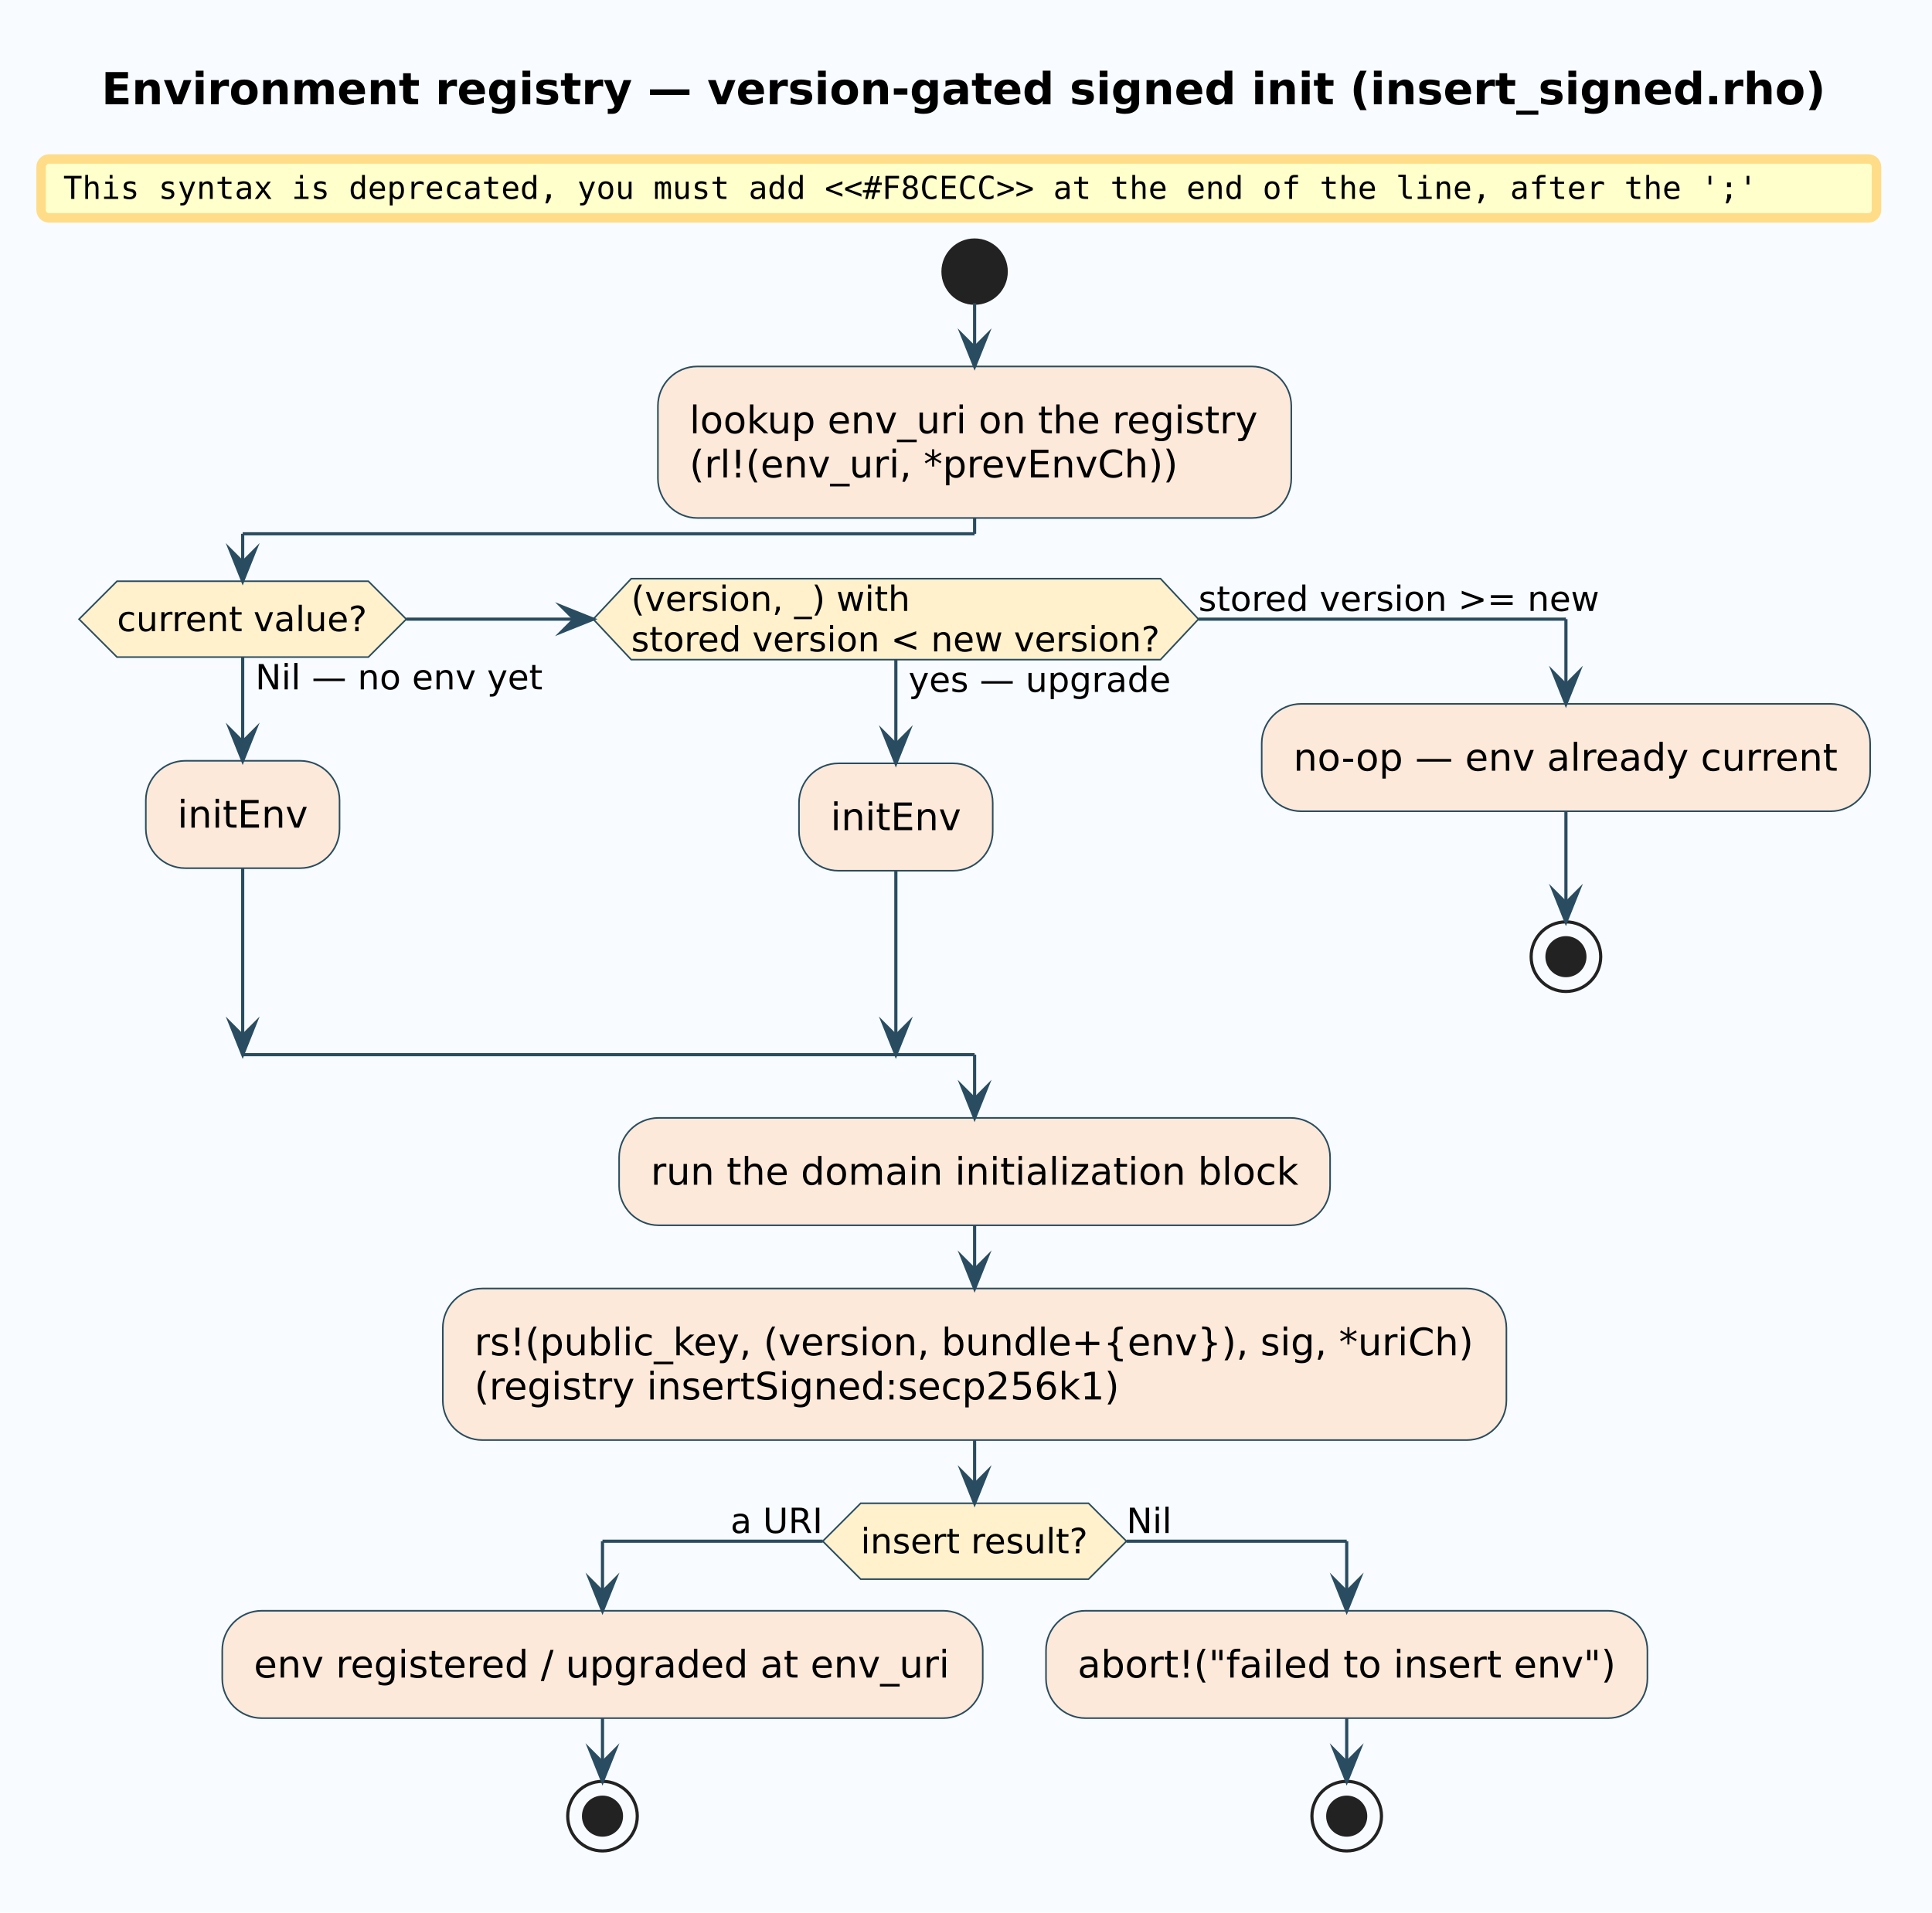
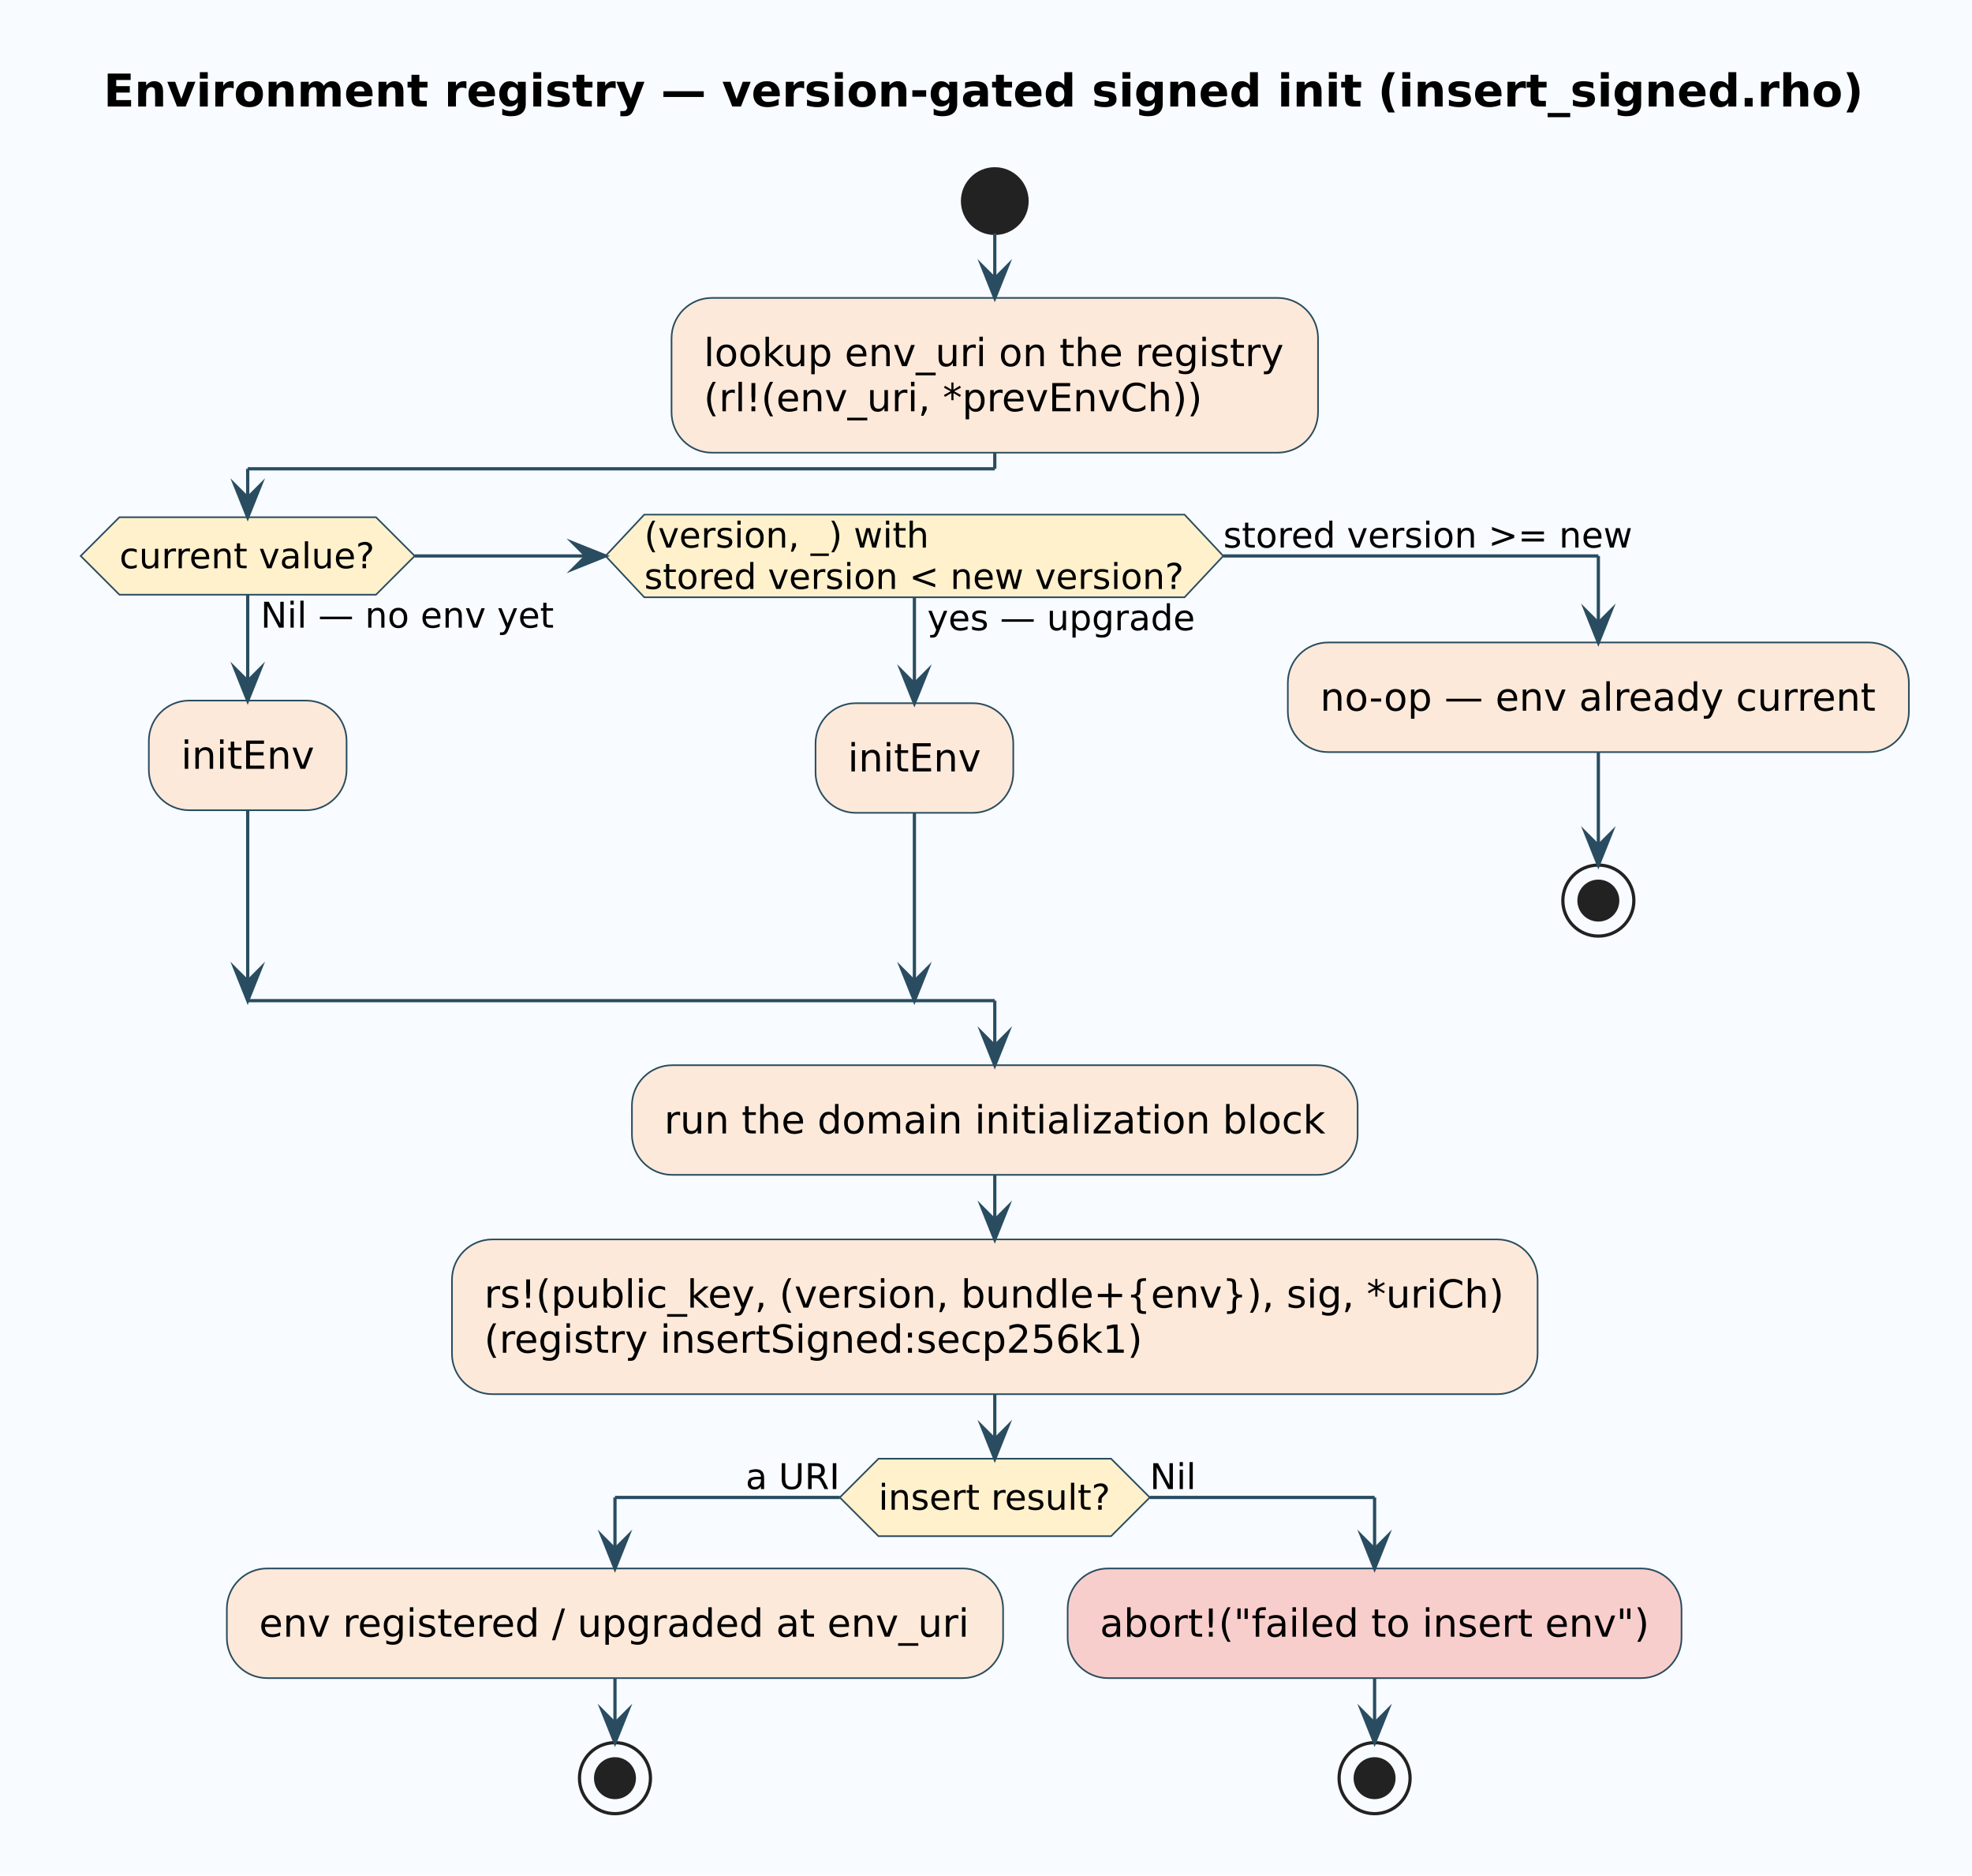
- <svg xmlns="http://www.w3.org/2000/svg" contentStyleType="text/css" data-diagram-type="ACTIVITY" height="605px" preserveAspectRatio="none" style="width:611px;height:605px;background:#F8FBFF;" version="1.1" viewBox="0 0 611 605" width="611px" zoomAndPan="magnify">
+ <svg xmlns="http://www.w3.org/2000/svg" contentStyleType="text/css" data-diagram-type="ACTIVITY" height="581px" preserveAspectRatio="none" style="width:611px;height:581px;background:#F8FBFF;" version="1.1" viewBox="0 0 611 581" width="611px" zoomAndPan="magnify">
  <defs />
  <g>
-     <rect fill="#F8FBFF" height="605" style="stroke:none;stroke-width:1;" width="611" x="0" y="0" />
+     <rect fill="#F8FBFF" height="581" style="stroke:none;stroke-width:1;" width="611" x="0" y="0" />
    <g class="title" data-source-line="13">
      <text fill="#000000" font-family="'DejaVu Sans'" font-size="14" font-weight="700" lengthAdjust="spacing" textLength="545.262" x="32.09" y="32.995">Environment registry — version-gated signed init (insert_signed.rho)</text>
    </g>
-     <rect fill="#FFFFCC" height="18.62" rx="2.5" ry="2.5" style="stroke:#FFDD88;stroke-width:3;" width="580.442" x="13" y="50.297" />
-     <text fill="#000000" font-family="monospace" font-size="10" lengthAdjust="spacing" textLength="534" x="20" y="62.917">This syntax is deprecated, you must add &lt;&lt;#F8CECC&gt;&gt; at the end of the line, after the ';'</text>
-     <ellipse cx="308.221" cy="85.917" fill="#222222" rx="10" ry="10" style="stroke:#222222;stroke-width:1;" />
-     <rect fill="#FDE9D9" height="47.938" rx="12.5" ry="12.5" style="stroke:#294C60;stroke-width:0.5;" width="200.31" x="208.066" y="115.917" />
-     <text fill="#000000" font-family="'DejaVu Sans'" font-size="12" lengthAdjust="spacing" textLength="180.31" x="218.066" y="137.055">lookup env_uri on the registry</text>
-     <text fill="#000000" font-family="'DejaVu Sans'" font-size="12" lengthAdjust="spacing" textLength="154.705" x="218.066" y="151.024">(rl!(env_uri, *prevEnvCh))</text>
-     <polygon fill="#FFF1CC" points="37,183.854,116.498,183.854,128.498,195.854,116.498,207.854,37,207.854,25,195.854,37,183.854" style="stroke:#294C60;stroke-width:0.5;stroke-linejoin:miter;stroke-miterlimit:10;" />
-     <text fill="#000000" font-family="'DejaVu Sans'" font-size="11" lengthAdjust="spacing" textLength="90.868" x="80.749" y="218.065">Nil — no env yet</text>
-     <text fill="#000000" font-family="'DejaVu Sans'" font-size="11" lengthAdjust="spacing" textLength="79.498" x="37" y="199.662">current value?</text>
-     <rect fill="#FDE9D9" height="33.969" rx="12.5" ry="12.5" style="stroke:#294C60;stroke-width:0.5;" width="61.268" x="46.115" y="240.659" />
-     <text fill="#000000" font-family="'DejaVu Sans'" font-size="12" lengthAdjust="spacing" textLength="41.268" x="56.115" y="261.798">initEnv</text>
-     <polygon fill="#FFF1CC" points="199.617,183.05,367.018,183.05,379.018,195.854,367.018,208.659,199.617,208.659,187.617,195.854,199.617,183.05" style="stroke:#294C60;stroke-width:0.5;stroke-linejoin:miter;stroke-miterlimit:10;" />
-     <text fill="#000000" font-family="'DejaVu Sans'" font-size="11" lengthAdjust="spacing" textLength="82.951" x="287.317" y="218.869">yes — upgrade</text>
-     <text fill="#000000" font-family="'DejaVu Sans'" font-size="11" lengthAdjust="spacing" textLength="88.199" x="199.617" y="193.26">(version, _) with</text>
-     <text fill="#000000" font-family="'DejaVu Sans'" font-size="11" lengthAdjust="spacing" textLength="167.401" x="199.617" y="206.065">stored version &lt; new version?</text>
-     <text fill="#000000" font-family="'DejaVu Sans'" font-size="11" lengthAdjust="spacing" textLength="126.994" x="379.018" y="193.26">stored version &gt;= new</text>
-     <rect fill="#FDE9D9" height="33.969" rx="12.5" ry="12.5" style="stroke:#294C60;stroke-width:0.5;" width="61.268" x="252.684" y="241.464" />
-     <text fill="#000000" font-family="'DejaVu Sans'" font-size="12" lengthAdjust="spacing" textLength="41.268" x="262.684" y="262.602">initEnv</text>
-     <rect fill="#FDE9D9" height="33.969" rx="12.5" ry="12.5" style="stroke:#294C60;stroke-width:0.5;" width="192.424" x="399.018" y="222.653" />
-     <text fill="#000000" font-family="'DejaVu Sans'" font-size="12" lengthAdjust="spacing" textLength="172.424" x="409.018" y="243.792">no-op — env already current</text>
-     <ellipse cx="495.23" cy="302.622" fill="none" rx="11" ry="11" style="stroke:#222222;stroke-width:1;" />
-     <ellipse cx="495.23" cy="302.622" fill="#222222" rx="6" ry="6" style="stroke:#222222;stroke-width:1;" />
-     <rect fill="#FDE9D9" height="33.969" rx="12.5" ry="12.5" style="stroke:#294C60;stroke-width:0.5;" width="224.85" x="195.796" y="353.622" />
-     <text fill="#000000" font-family="'DejaVu Sans'" font-size="12" lengthAdjust="spacing" textLength="204.85" x="205.796" y="374.761">run the domain initialization block</text>
-     <rect fill="#FDE9D9" height="47.938" rx="12.5" ry="12.5" style="stroke:#294C60;stroke-width:0.5;" width="336.365" x="140.038" y="407.591" />
-     <text fill="#000000" font-family="'DejaVu Sans'" font-size="12" lengthAdjust="spacing" textLength="316.365" x="150.038" y="428.729">rs!(public_key, (version, bundle+{env}), sig, *uriCh)</text>
-     <text fill="#000000" font-family="'DejaVu Sans'" font-size="12" lengthAdjust="spacing" textLength="204.205" x="150.038" y="442.698">(registry insertSigned:secp256k1)</text>
-     <polygon fill="#FFF1CC" points="272.192,475.528,344.25,475.528,356.25,487.528,344.25,499.528,272.192,499.528,260.192,487.528,272.192,475.528" style="stroke:#294C60;stroke-width:0.5;stroke-linejoin:miter;stroke-miterlimit:10;" />
-     <text fill="#000000" font-family="'DejaVu Sans'" font-size="11" lengthAdjust="spacing" textLength="72.059" x="272.192" y="491.336">insert result?</text>
-     <text fill="#000000" font-family="'DejaVu Sans'" font-size="11" lengthAdjust="spacing" textLength="29.176" x="231.016" y="484.934">a URI</text>
-     <text fill="#000000" font-family="'DejaVu Sans'" font-size="11" lengthAdjust="spacing" textLength="14.341" x="356.25" y="484.934">Nil</text>
-     <rect fill="#FDE9D9" height="33.969" rx="12.5" ry="12.5" style="stroke:#294C60;stroke-width:0.5;" width="240.512" x="70.286" y="509.528" />
-     <text fill="#000000" font-family="'DejaVu Sans'" font-size="12" lengthAdjust="spacing" textLength="220.512" x="80.286" y="530.667">env registered / upgraded at env_uri</text>
-     <ellipse cx="190.542" cy="574.497" fill="none" rx="11" ry="11" style="stroke:#222222;stroke-width:1;" />
-     <ellipse cx="190.542" cy="574.497" fill="#222222" rx="6" ry="6" style="stroke:#222222;stroke-width:1;" />
-     <rect fill="#FDE9D9" height="33.969" rx="12.5" ry="12.5" style="stroke:#294C60;stroke-width:0.5;" width="190.203" x="330.798" y="509.528" />
-     <text fill="#000000" font-family="'DejaVu Sans'" font-size="12" lengthAdjust="spacing" textLength="170.203" x="340.798" y="530.667">abort!("failed to insert env")</text>
-     <ellipse cx="425.899" cy="574.497" fill="none" rx="11" ry="11" style="stroke:#222222;stroke-width:1;" />
-     <ellipse cx="425.899" cy="574.497" fill="#222222" rx="6" ry="6" style="stroke:#222222;stroke-width:1;" />
-     <line style="stroke:#294C60;stroke-width:1;" x1="308.221" x2="308.221" y1="95.917" y2="115.917" />
-     <polygon fill="#294C60" points="304.221,105.917,308.221,115.917,312.221,105.917,308.221,109.917" style="stroke:#294C60;stroke-width:1;stroke-linejoin:miter;stroke-miterlimit:10;" />
-     <line style="stroke:#294C60;stroke-width:1;" x1="495.23" x2="495.23" y1="256.622" y2="291.622" />
-     <polygon fill="#294C60" points="491.23,281.622,495.23,291.622,499.23,281.622,495.23,285.622" style="stroke:#294C60;stroke-width:1;stroke-linejoin:miter;stroke-miterlimit:10;" />
-     <line style="stroke:#294C60;stroke-width:1;" x1="76.749" x2="76.749" y1="207.854" y2="240.659" />
-     <polygon fill="#294C60" points="72.749,230.659,76.749,240.659,80.749,230.659,76.749,234.659" style="stroke:#294C60;stroke-width:1;stroke-linejoin:miter;stroke-miterlimit:10;" />
-     <line style="stroke:#294C60;stroke-width:1;" x1="76.749" x2="76.749" y1="274.628" y2="333.622" />
-     <polygon fill="#294C60" points="72.749,323.622,76.749,333.622,80.749,323.622,76.749,327.622" style="stroke:#294C60;stroke-width:1;stroke-linejoin:miter;stroke-miterlimit:10;" />
-     <line style="stroke:#294C60;stroke-width:1;" x1="283.317" x2="283.317" y1="208.659" y2="241.464" />
-     <polygon fill="#294C60" points="279.317,231.464,283.317,241.464,287.317,231.464,283.317,235.464" style="stroke:#294C60;stroke-width:1;stroke-linejoin:miter;stroke-miterlimit:10;" />
-     <line style="stroke:#294C60;stroke-width:1;" x1="283.317" x2="283.317" y1="275.433" y2="333.622" />
-     <polygon fill="#294C60" points="279.317,323.622,283.317,333.622,287.317,323.622,283.317,327.622" style="stroke:#294C60;stroke-width:1;stroke-linejoin:miter;stroke-miterlimit:10;" />
-     <line style="stroke:#294C60;stroke-width:1;" x1="128.498" x2="187.617" y1="195.854" y2="195.854" />
-     <polygon fill="#294C60" points="177.617,191.854,187.617,195.854,177.617,199.854,181.617,195.854" style="stroke:#294C60;stroke-width:1;stroke-linejoin:miter;stroke-miterlimit:10;" />
-     <line style="stroke:#294C60;stroke-width:1;" x1="308.221" x2="308.221" y1="163.854" y2="168.854" />
-     <line style="stroke:#294C60;stroke-width:1;" x1="308.221" x2="76.749" y1="168.854" y2="168.854" />
-     <line style="stroke:#294C60;stroke-width:1;" x1="76.749" x2="76.749" y1="168.854" y2="183.854" />
-     <polygon fill="#294C60" points="72.749,173.854,76.749,183.854,80.749,173.854,76.749,177.854" style="stroke:#294C60;stroke-width:1;stroke-linejoin:miter;stroke-miterlimit:10;" />
-     <line style="stroke:#294C60;stroke-width:1;" x1="379.018" x2="495.23" y1="195.854" y2="195.854" />
-     <line style="stroke:#294C60;stroke-width:1;" x1="495.23" x2="495.23" y1="195.854" y2="222.653" />
-     <polygon fill="#294C60" points="491.23,212.653,495.23,222.653,499.23,212.653,495.23,216.653" style="stroke:#294C60;stroke-width:1;stroke-linejoin:miter;stroke-miterlimit:10;" />
-     <line style="stroke:#294C60;stroke-width:1;" x1="76.749" x2="308.221" y1="333.622" y2="333.622" />
-     <line style="stroke:#294C60;stroke-width:1;" x1="308.221" x2="308.221" y1="333.622" y2="353.622" />
-     <polygon fill="#294C60" points="304.221,343.622,308.221,353.622,312.221,343.622,308.221,347.622" style="stroke:#294C60;stroke-width:1;stroke-linejoin:miter;stroke-miterlimit:10;" />
-     <line style="stroke:#294C60;stroke-width:1;" x1="308.221" x2="308.221" y1="387.591" y2="407.591" />
-     <polygon fill="#294C60" points="304.221,397.591,308.221,407.591,312.221,397.591,308.221,401.591" style="stroke:#294C60;stroke-width:1;stroke-linejoin:miter;stroke-miterlimit:10;" />
-     <line style="stroke:#294C60;stroke-width:1;" x1="190.542" x2="190.542" y1="543.497" y2="563.497" />
-     <polygon fill="#294C60" points="186.542,553.497,190.542,563.497,194.542,553.497,190.542,557.497" style="stroke:#294C60;stroke-width:1;stroke-linejoin:miter;stroke-miterlimit:10;" />
-     <line style="stroke:#294C60;stroke-width:1;" x1="425.899" x2="425.899" y1="543.497" y2="563.497" />
-     <polygon fill="#294C60" points="421.899,553.497,425.899,563.497,429.899,553.497,425.899,557.497" style="stroke:#294C60;stroke-width:1;stroke-linejoin:miter;stroke-miterlimit:10;" />
-     <line style="stroke:#294C60;stroke-width:1;" x1="260.192" x2="190.542" y1="487.528" y2="487.528" />
-     <line style="stroke:#294C60;stroke-width:1;" x1="190.542" x2="190.542" y1="487.528" y2="509.528" />
-     <polygon fill="#294C60" points="186.542,499.528,190.542,509.528,194.542,499.528,190.542,503.528" style="stroke:#294C60;stroke-width:1;stroke-linejoin:miter;stroke-miterlimit:10;" />
-     <line style="stroke:#294C60;stroke-width:1;" x1="356.25" x2="425.899" y1="487.528" y2="487.528" />
-     <line style="stroke:#294C60;stroke-width:1;" x1="425.899" x2="425.899" y1="487.528" y2="509.528" />
-     <polygon fill="#294C60" points="421.899,499.528,425.899,509.528,429.899,499.528,425.899,503.528" style="stroke:#294C60;stroke-width:1;stroke-linejoin:miter;stroke-miterlimit:10;" />
-     <line style="stroke:#294C60;stroke-width:1;" x1="308.221" x2="308.221" y1="455.528" y2="475.528" />
-     <polygon fill="#294C60" points="304.221,465.528,308.221,475.528,312.221,465.528,308.221,469.528" style="stroke:#294C60;stroke-width:1;stroke-linejoin:miter;stroke-miterlimit:10;" />
+     <ellipse cx="308.221" cy="62.297" fill="#222222" rx="10" ry="10" style="stroke:#222222;stroke-width:1;" />
+     <rect fill="#FDE9D9" height="47.938" rx="12.5" ry="12.5" style="stroke:#294C60;stroke-width:0.5;" width="200.31" x="208.066" y="92.297" />
+     <text fill="#000000" font-family="'DejaVu Sans'" font-size="12" lengthAdjust="spacing" textLength="180.31" x="218.066" y="113.436">lookup env_uri on the registry</text>
+     <text fill="#000000" font-family="'DejaVu Sans'" font-size="12" lengthAdjust="spacing" textLength="154.705" x="218.066" y="127.404">(rl!(env_uri, *prevEnvCh))</text>
+     <polygon fill="#FFF1CC" points="37,160.234,116.498,160.234,128.498,172.234,116.498,184.234,37,184.234,25,172.234,37,160.234" style="stroke:#294C60;stroke-width:0.5;stroke-linejoin:miter;stroke-miterlimit:10;" />
+     <text fill="#000000" font-family="'DejaVu Sans'" font-size="11" lengthAdjust="spacing" textLength="90.868" x="80.749" y="194.445">Nil — no env yet</text>
+     <text fill="#000000" font-family="'DejaVu Sans'" font-size="11" lengthAdjust="spacing" textLength="79.498" x="37" y="176.042">current value?</text>
+     <rect fill="#FDE9D9" height="33.969" rx="12.5" ry="12.5" style="stroke:#294C60;stroke-width:0.5;" width="61.268" x="46.115" y="217.039" />
+     <text fill="#000000" font-family="'DejaVu Sans'" font-size="12" lengthAdjust="spacing" textLength="41.268" x="56.115" y="238.178">initEnv</text>
+     <polygon fill="#FFF1CC" points="199.617,159.43,367.018,159.43,379.018,172.234,367.018,185.039,199.617,185.039,187.617,172.234,199.617,159.43" style="stroke:#294C60;stroke-width:0.5;stroke-linejoin:miter;stroke-miterlimit:10;" />
+     <text fill="#000000" font-family="'DejaVu Sans'" font-size="11" lengthAdjust="spacing" textLength="82.951" x="287.317" y="195.25">yes — upgrade</text>
+     <text fill="#000000" font-family="'DejaVu Sans'" font-size="11" lengthAdjust="spacing" textLength="88.199" x="199.617" y="169.64">(version, _) with</text>
+     <text fill="#000000" font-family="'DejaVu Sans'" font-size="11" lengthAdjust="spacing" textLength="167.401" x="199.617" y="182.445">stored version &lt; new version?</text>
+     <text fill="#000000" font-family="'DejaVu Sans'" font-size="11" lengthAdjust="spacing" textLength="126.994" x="379.018" y="169.64">stored version &gt;= new</text>
+     <rect fill="#FDE9D9" height="33.969" rx="12.5" ry="12.5" style="stroke:#294C60;stroke-width:0.5;" width="61.268" x="252.684" y="217.844" />
+     <text fill="#000000" font-family="'DejaVu Sans'" font-size="12" lengthAdjust="spacing" textLength="41.268" x="262.684" y="238.982">initEnv</text>
+     <rect fill="#FDE9D9" height="33.969" rx="12.5" ry="12.5" style="stroke:#294C60;stroke-width:0.5;" width="192.424" x="399.018" y="199.033" />
+     <text fill="#000000" font-family="'DejaVu Sans'" font-size="12" lengthAdjust="spacing" textLength="172.424" x="409.018" y="220.172">no-op — env already current</text>
+     <ellipse cx="495.23" cy="279.002" fill="none" rx="11" ry="11" style="stroke:#222222;stroke-width:1;" />
+     <ellipse cx="495.23" cy="279.002" fill="#222222" rx="6" ry="6" style="stroke:#222222;stroke-width:1;" />
+     <rect fill="#FDE9D9" height="33.969" rx="12.5" ry="12.5" style="stroke:#294C60;stroke-width:0.5;" width="224.85" x="195.796" y="330.002" />
+     <text fill="#000000" font-family="'DejaVu Sans'" font-size="12" lengthAdjust="spacing" textLength="204.85" x="205.796" y="351.141">run the domain initialization block</text>
+     <rect fill="#FDE9D9" height="47.938" rx="12.5" ry="12.5" style="stroke:#294C60;stroke-width:0.5;" width="336.365" x="140.038" y="383.971" />
+     <text fill="#000000" font-family="'DejaVu Sans'" font-size="12" lengthAdjust="spacing" textLength="316.365" x="150.038" y="405.109">rs!(public_key, (version, bundle+{env}), sig, *uriCh)</text>
+     <text fill="#000000" font-family="'DejaVu Sans'" font-size="12" lengthAdjust="spacing" textLength="204.205" x="150.038" y="419.078">(registry insertSigned:secp256k1)</text>
+     <polygon fill="#FFF1CC" points="272.192,451.908,344.25,451.908,356.25,463.908,344.25,475.908,272.192,475.908,260.192,463.908,272.192,451.908" style="stroke:#294C60;stroke-width:0.5;stroke-linejoin:miter;stroke-miterlimit:10;" />
+     <text fill="#000000" font-family="'DejaVu Sans'" font-size="11" lengthAdjust="spacing" textLength="72.059" x="272.192" y="467.716">insert result?</text>
+     <text fill="#000000" font-family="'DejaVu Sans'" font-size="11" lengthAdjust="spacing" textLength="29.176" x="231.016" y="461.314">a URI</text>
+     <text fill="#000000" font-family="'DejaVu Sans'" font-size="11" lengthAdjust="spacing" textLength="14.341" x="356.25" y="461.314">Nil</text>
+     <rect fill="#FDE9D9" height="33.969" rx="12.5" ry="12.5" style="stroke:#294C60;stroke-width:0.5;" width="240.512" x="70.286" y="485.908" />
+     <text fill="#000000" font-family="'DejaVu Sans'" font-size="12" lengthAdjust="spacing" textLength="220.512" x="80.286" y="507.047">env registered / upgraded at env_uri</text>
+     <ellipse cx="190.542" cy="550.877" fill="none" rx="11" ry="11" style="stroke:#222222;stroke-width:1;" />
+     <ellipse cx="190.542" cy="550.877" fill="#222222" rx="6" ry="6" style="stroke:#222222;stroke-width:1;" />
+     <rect fill="#F8CECC" height="33.969" rx="12.5" ry="12.5" style="stroke:#294C60;stroke-width:0.5;" width="190.203" x="330.798" y="485.908" />
+     <text fill="#000000" font-family="'DejaVu Sans'" font-size="12" lengthAdjust="spacing" textLength="170.203" x="340.798" y="507.047">abort!("failed to insert env")</text>
+     <ellipse cx="425.899" cy="550.877" fill="none" rx="11" ry="11" style="stroke:#222222;stroke-width:1;" />
+     <ellipse cx="425.899" cy="550.877" fill="#222222" rx="6" ry="6" style="stroke:#222222;stroke-width:1;" />
+     <line style="stroke:#294C60;stroke-width:1;" x1="308.221" x2="308.221" y1="72.297" y2="92.297" />
+     <polygon fill="#294C60" points="304.221,82.297,308.221,92.297,312.221,82.297,308.221,86.297" style="stroke:#294C60;stroke-width:1;stroke-linejoin:miter;stroke-miterlimit:10;" />
+     <line style="stroke:#294C60;stroke-width:1;" x1="495.23" x2="495.23" y1="233.002" y2="268.002" />
+     <polygon fill="#294C60" points="491.23,258.002,495.23,268.002,499.23,258.002,495.23,262.002" style="stroke:#294C60;stroke-width:1;stroke-linejoin:miter;stroke-miterlimit:10;" />
+     <line style="stroke:#294C60;stroke-width:1;" x1="76.749" x2="76.749" y1="184.234" y2="217.039" />
+     <polygon fill="#294C60" points="72.749,207.039,76.749,217.039,80.749,207.039,76.749,211.039" style="stroke:#294C60;stroke-width:1;stroke-linejoin:miter;stroke-miterlimit:10;" />
+     <line style="stroke:#294C60;stroke-width:1;" x1="76.749" x2="76.749" y1="251.008" y2="310.002" />
+     <polygon fill="#294C60" points="72.749,300.002,76.749,310.002,80.749,300.002,76.749,304.002" style="stroke:#294C60;stroke-width:1;stroke-linejoin:miter;stroke-miterlimit:10;" />
+     <line style="stroke:#294C60;stroke-width:1;" x1="283.317" x2="283.317" y1="185.039" y2="217.844" />
+     <polygon fill="#294C60" points="279.317,207.844,283.317,217.844,287.317,207.844,283.317,211.844" style="stroke:#294C60;stroke-width:1;stroke-linejoin:miter;stroke-miterlimit:10;" />
+     <line style="stroke:#294C60;stroke-width:1;" x1="283.317" x2="283.317" y1="251.812" y2="310.002" />
+     <polygon fill="#294C60" points="279.317,300.002,283.317,310.002,287.317,300.002,283.317,304.002" style="stroke:#294C60;stroke-width:1;stroke-linejoin:miter;stroke-miterlimit:10;" />
+     <line style="stroke:#294C60;stroke-width:1;" x1="128.498" x2="187.617" y1="172.234" y2="172.234" />
+     <polygon fill="#294C60" points="177.617,168.234,187.617,172.234,177.617,176.234,181.617,172.234" style="stroke:#294C60;stroke-width:1;stroke-linejoin:miter;stroke-miterlimit:10;" />
+     <line style="stroke:#294C60;stroke-width:1;" x1="308.221" x2="308.221" y1="140.234" y2="145.234" />
+     <line style="stroke:#294C60;stroke-width:1;" x1="308.221" x2="76.749" y1="145.234" y2="145.234" />
+     <line style="stroke:#294C60;stroke-width:1;" x1="76.749" x2="76.749" y1="145.234" y2="160.234" />
+     <polygon fill="#294C60" points="72.749,150.234,76.749,160.234,80.749,150.234,76.749,154.234" style="stroke:#294C60;stroke-width:1;stroke-linejoin:miter;stroke-miterlimit:10;" />
+     <line style="stroke:#294C60;stroke-width:1;" x1="379.018" x2="495.23" y1="172.234" y2="172.234" />
+     <line style="stroke:#294C60;stroke-width:1;" x1="495.23" x2="495.23" y1="172.234" y2="199.033" />
+     <polygon fill="#294C60" points="491.23,189.033,495.23,199.033,499.23,189.033,495.23,193.033" style="stroke:#294C60;stroke-width:1;stroke-linejoin:miter;stroke-miterlimit:10;" />
+     <line style="stroke:#294C60;stroke-width:1;" x1="76.749" x2="308.221" y1="310.002" y2="310.002" />
+     <line style="stroke:#294C60;stroke-width:1;" x1="308.221" x2="308.221" y1="310.002" y2="330.002" />
+     <polygon fill="#294C60" points="304.221,320.002,308.221,330.002,312.221,320.002,308.221,324.002" style="stroke:#294C60;stroke-width:1;stroke-linejoin:miter;stroke-miterlimit:10;" />
+     <line style="stroke:#294C60;stroke-width:1;" x1="308.221" x2="308.221" y1="363.971" y2="383.971" />
+     <polygon fill="#294C60" points="304.221,373.971,308.221,383.971,312.221,373.971,308.221,377.971" style="stroke:#294C60;stroke-width:1;stroke-linejoin:miter;stroke-miterlimit:10;" />
+     <line style="stroke:#294C60;stroke-width:1;" x1="190.542" x2="190.542" y1="519.877" y2="539.877" />
+     <polygon fill="#294C60" points="186.542,529.877,190.542,539.877,194.542,529.877,190.542,533.877" style="stroke:#294C60;stroke-width:1;stroke-linejoin:miter;stroke-miterlimit:10;" />
+     <line style="stroke:#294C60;stroke-width:1;" x1="425.899" x2="425.899" y1="519.877" y2="539.877" />
+     <polygon fill="#294C60" points="421.899,529.877,425.899,539.877,429.899,529.877,425.899,533.877" style="stroke:#294C60;stroke-width:1;stroke-linejoin:miter;stroke-miterlimit:10;" />
+     <line style="stroke:#294C60;stroke-width:1;" x1="260.192" x2="190.542" y1="463.908" y2="463.908" />
+     <line style="stroke:#294C60;stroke-width:1;" x1="190.542" x2="190.542" y1="463.908" y2="485.908" />
+     <polygon fill="#294C60" points="186.542,475.908,190.542,485.908,194.542,475.908,190.542,479.908" style="stroke:#294C60;stroke-width:1;stroke-linejoin:miter;stroke-miterlimit:10;" />
+     <line style="stroke:#294C60;stroke-width:1;" x1="356.25" x2="425.899" y1="463.908" y2="463.908" />
+     <line style="stroke:#294C60;stroke-width:1;" x1="425.899" x2="425.899" y1="463.908" y2="485.908" />
+     <polygon fill="#294C60" points="421.899,475.908,425.899,485.908,429.899,475.908,425.899,479.908" style="stroke:#294C60;stroke-width:1;stroke-linejoin:miter;stroke-miterlimit:10;" />
+     <line style="stroke:#294C60;stroke-width:1;" x1="308.221" x2="308.221" y1="431.908" y2="451.908" />
+     <polygon fill="#294C60" points="304.221,441.908,308.221,451.908,312.221,441.908,308.221,445.908" style="stroke:#294C60;stroke-width:1;stroke-linejoin:miter;stroke-miterlimit:10;" />
  </g>
</svg>
